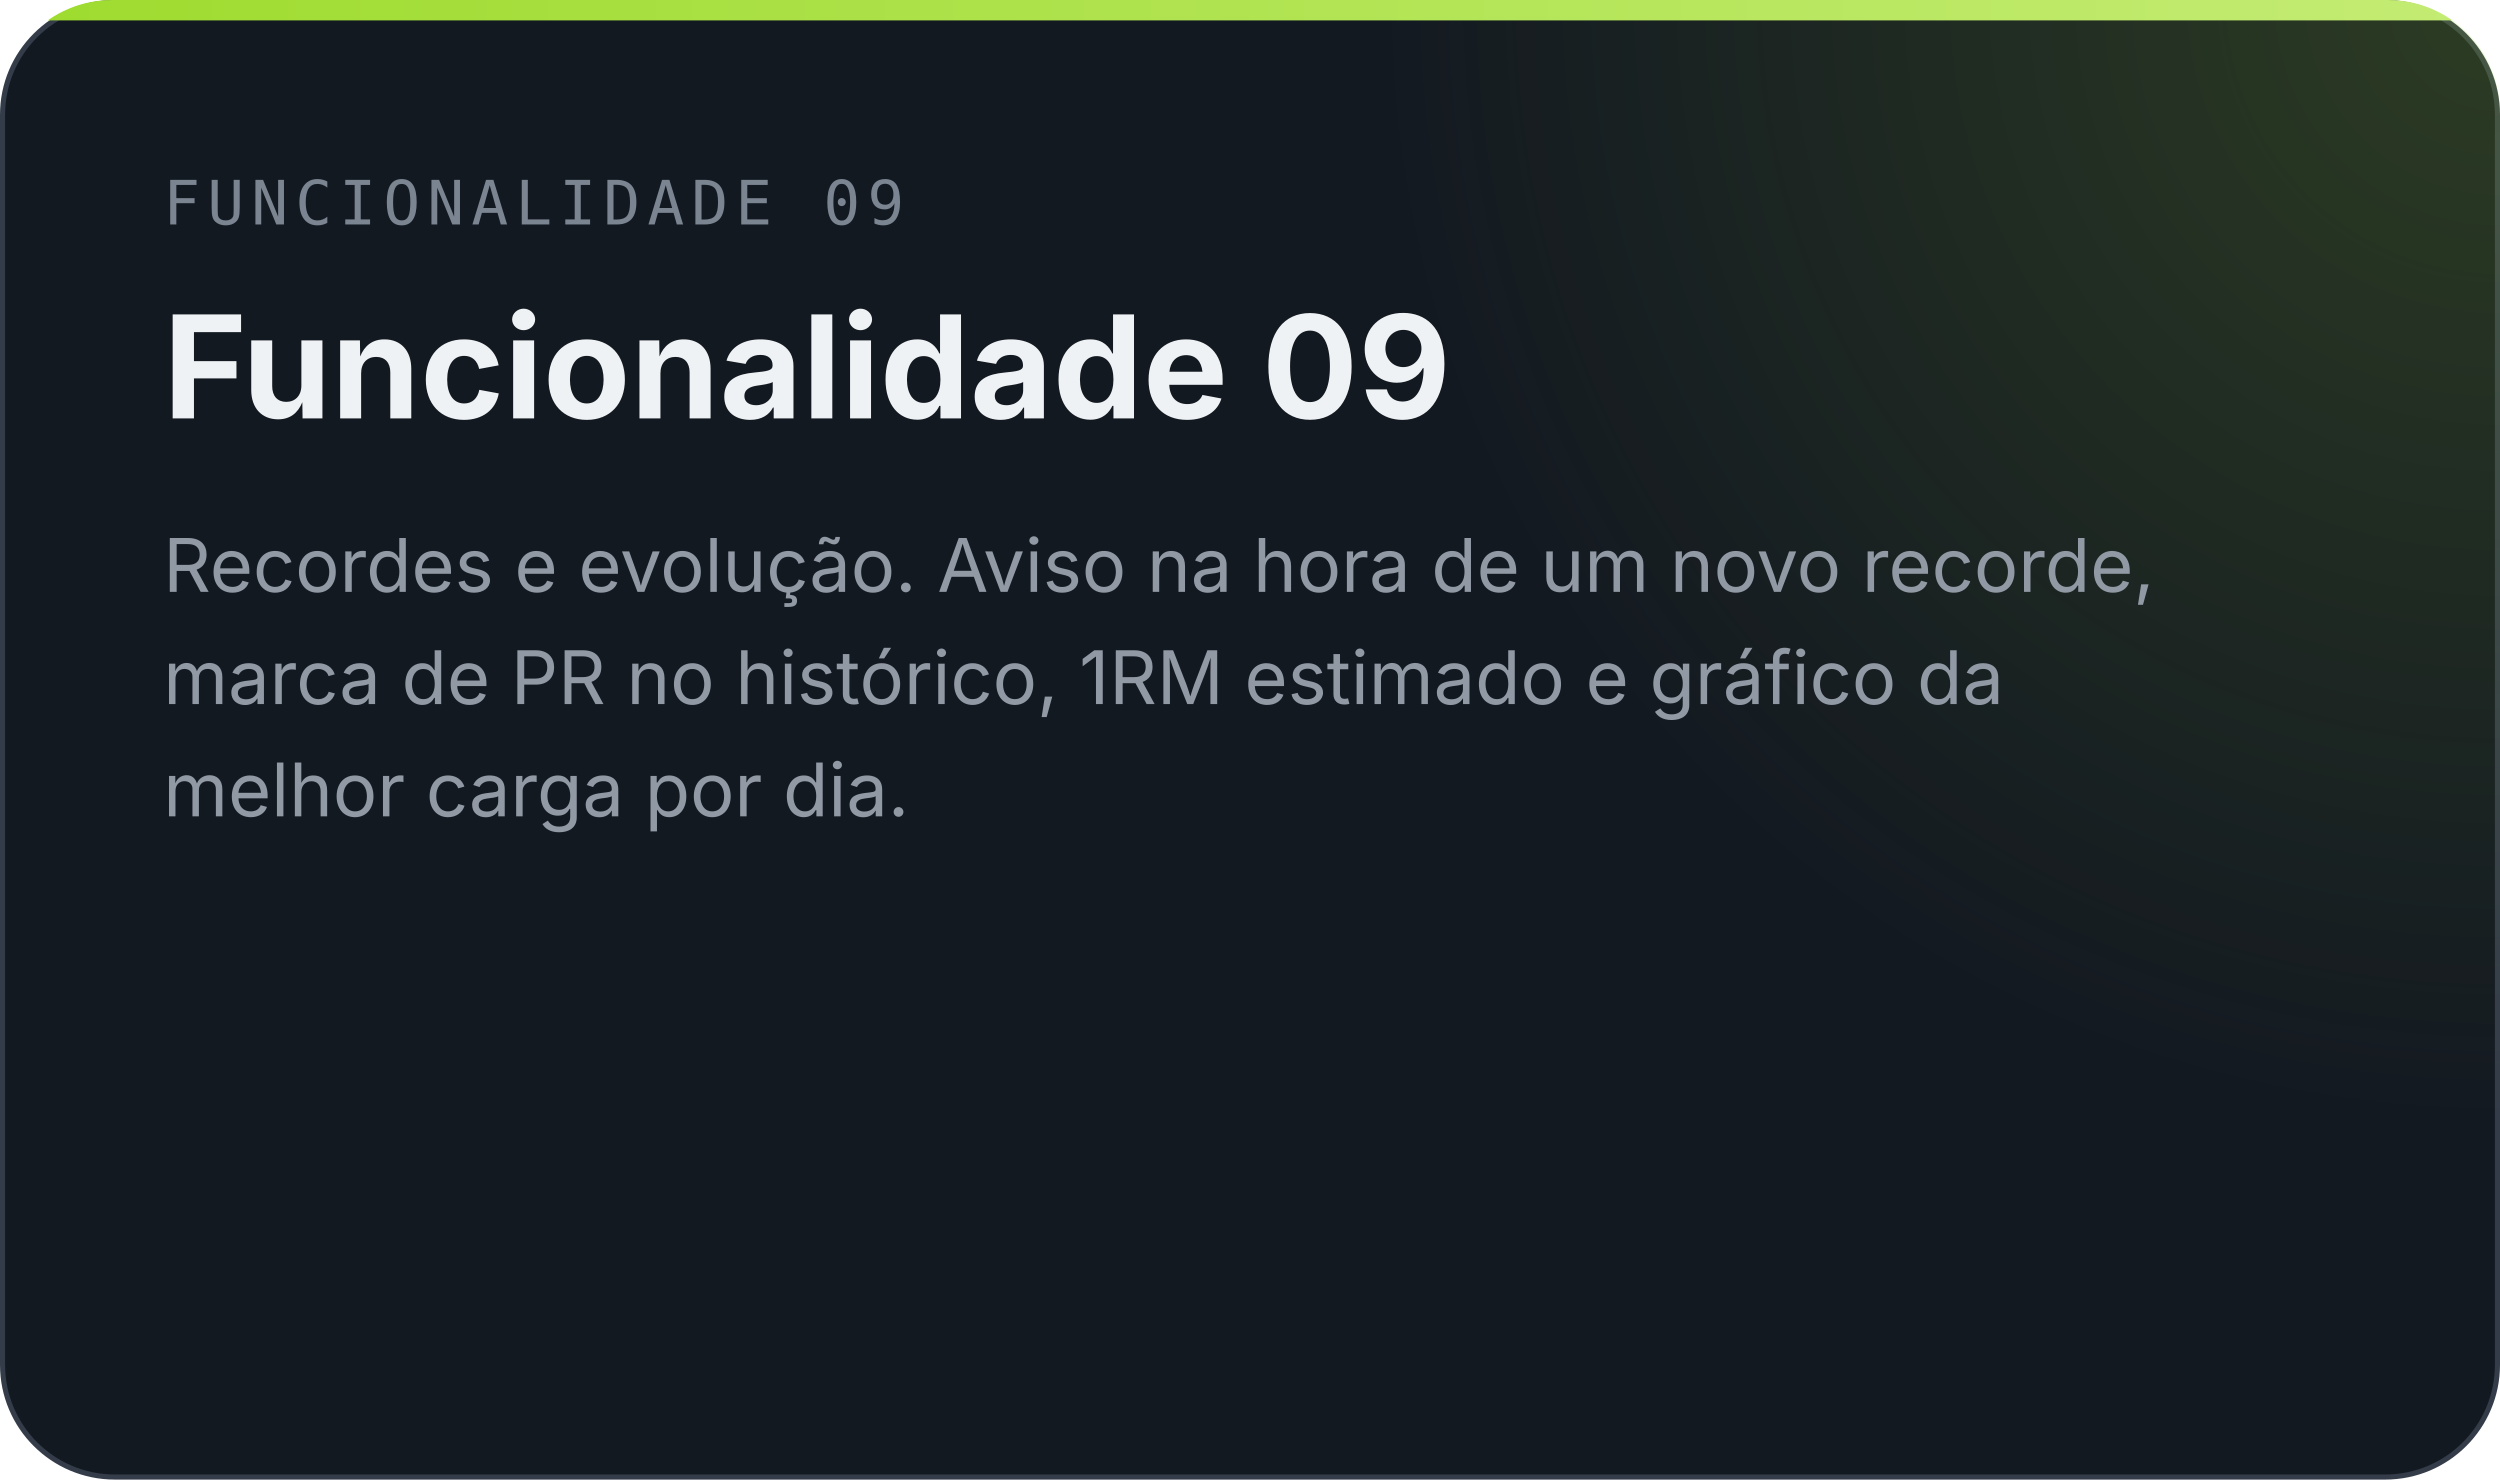
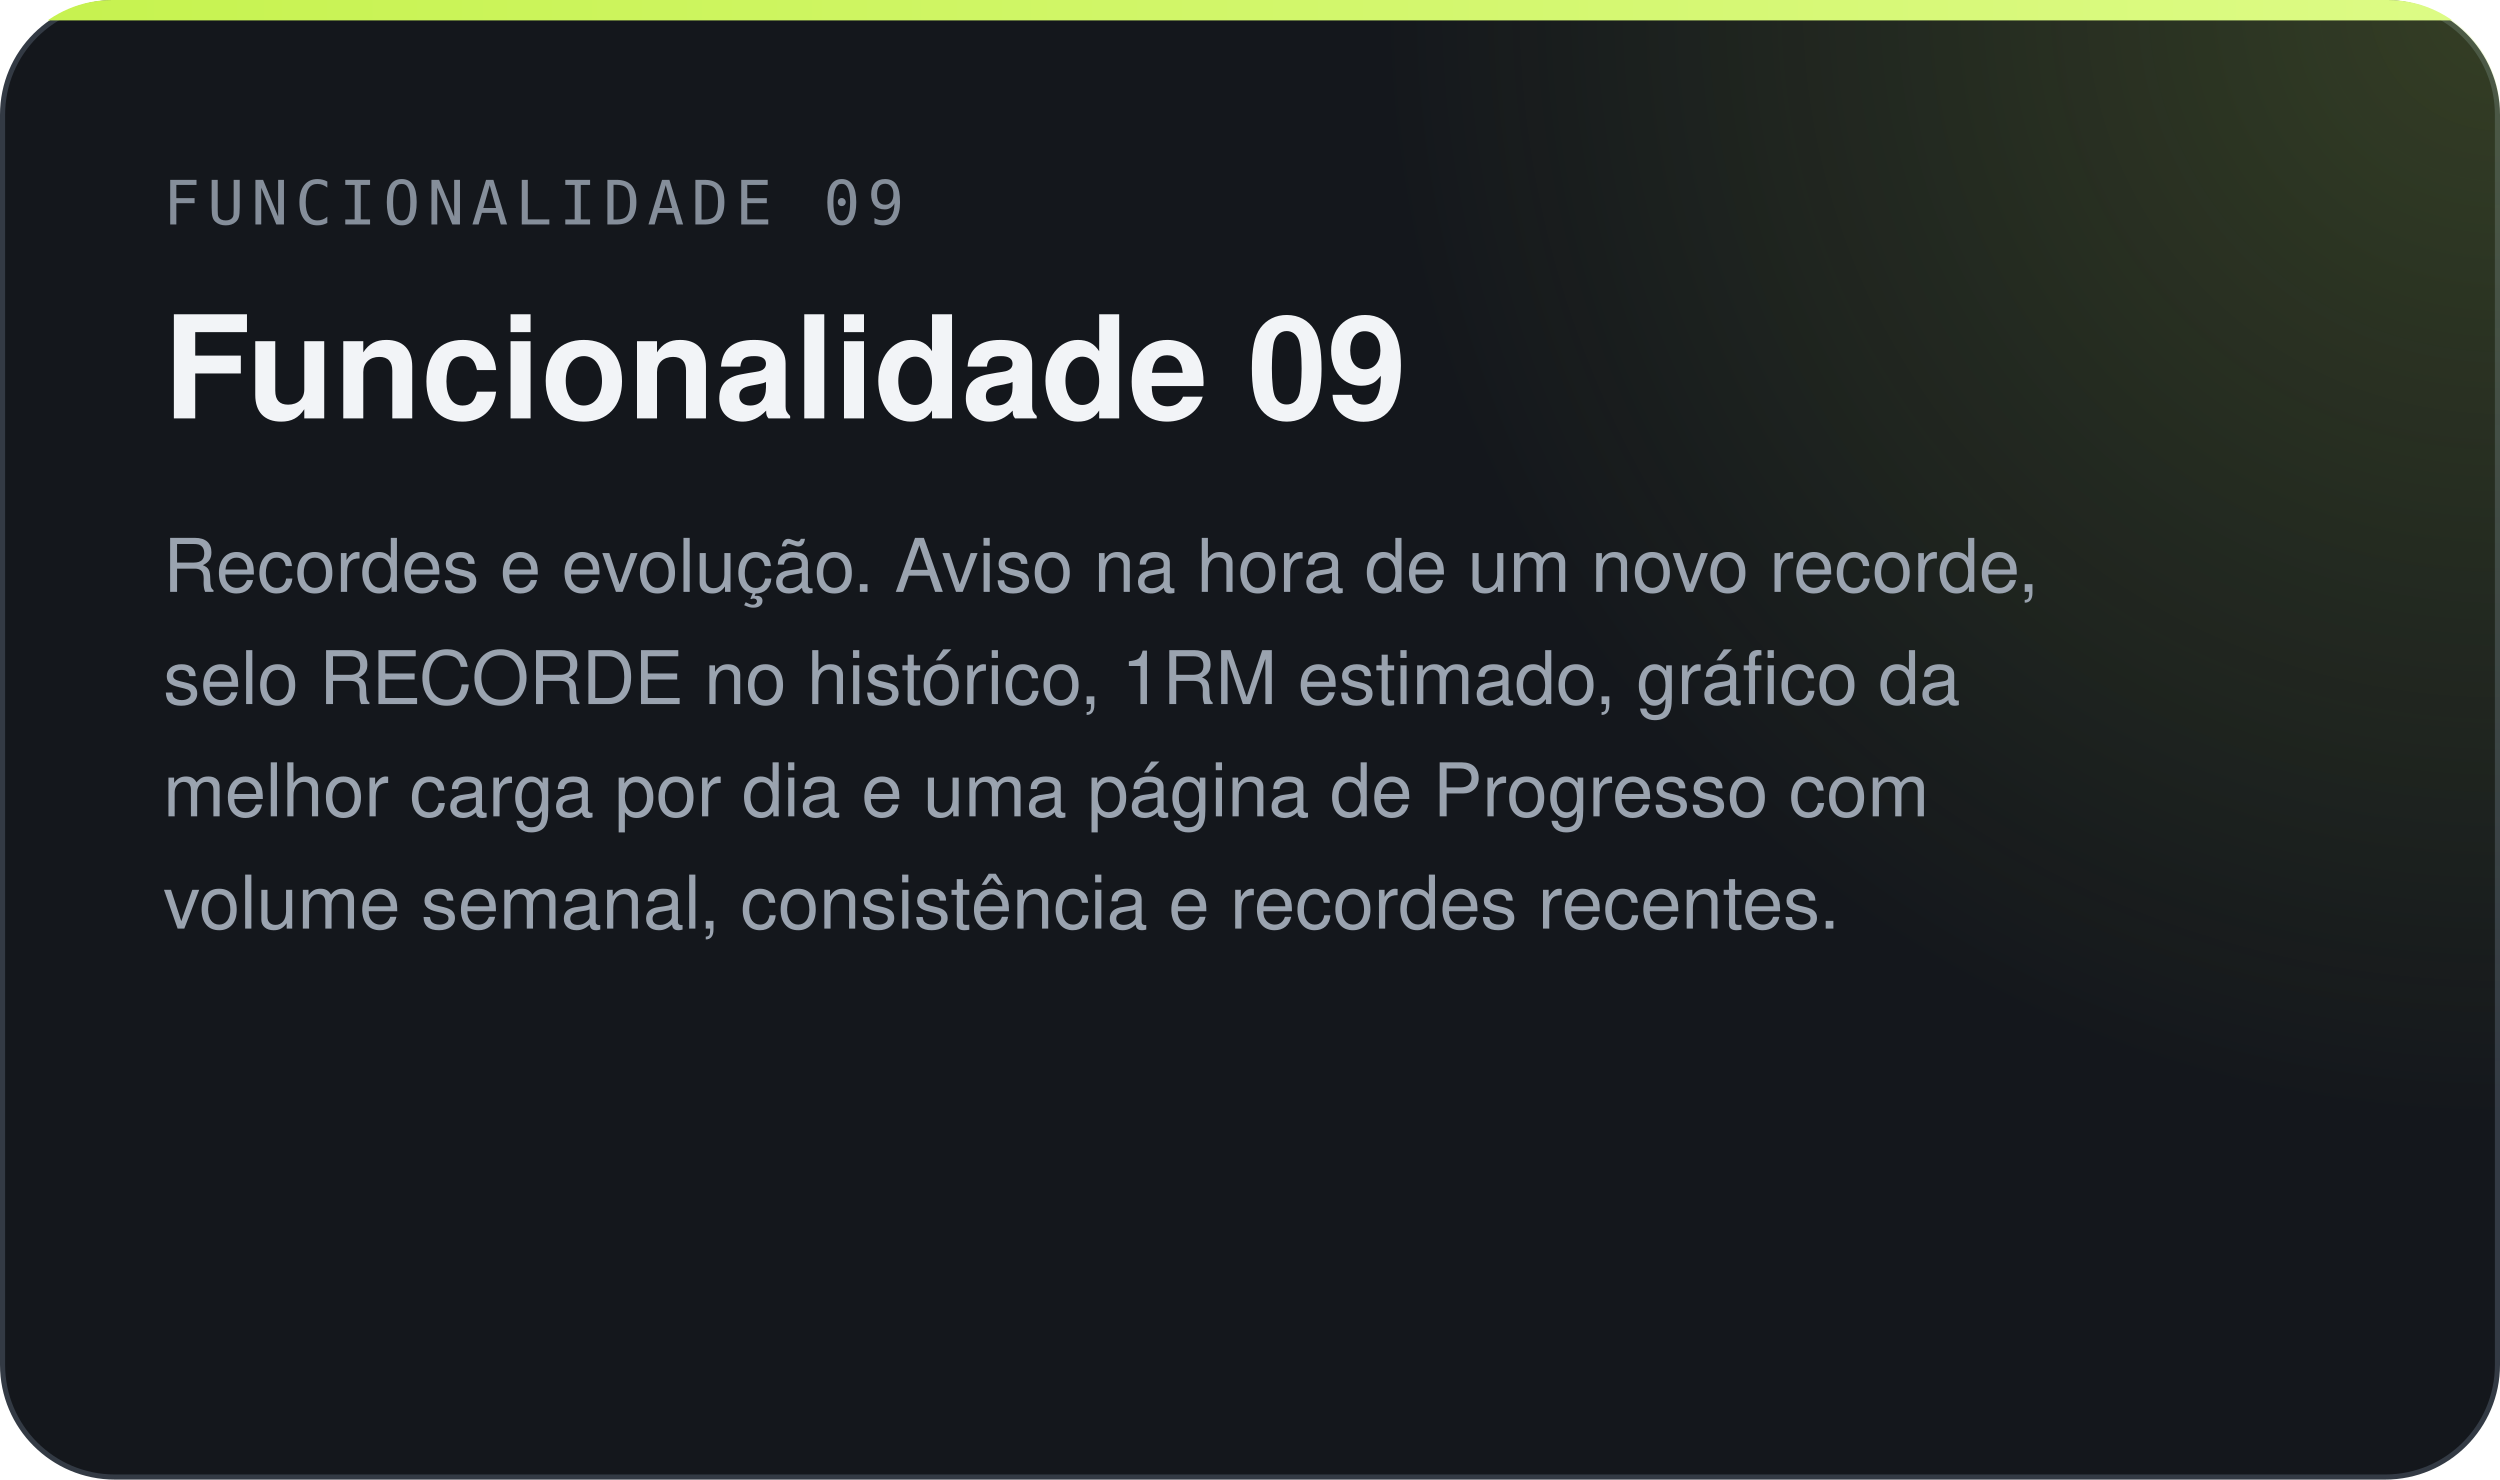
- <svg xmlns="http://www.w3.org/2000/svg" width="490" height="290" viewBox="0 0 490 290" role="img" aria-label="Funcionalidade 09. Recordes e evolução. Aviso na hora de um novo recorde, marca de PR no histórico, 1RM estimado e gráfico da melhor carga por dia.">
+ <svg xmlns="http://www.w3.org/2000/svg" width="490" height="290" viewBox="0 0 490 290" role="img" aria-label="Funcionalidade 09. Recordes e evolução. Aviso na hora de um novo recorde, selo RECORDE no histórico, 1RM estimado, gráfico da melhor carga por dia e uma página de Progresso com volume semanal, consistência e recordes recentes.">
  <defs>
    <linearGradient id="g" x1="0" y1="0" x2="1" y2="0">
-       <stop offset="0" stop-color="#9edb2e" />
-       <stop offset="1" stop-color="#c4ec74" />
+       <stop offset="0" stop-color="#c6f24e" />
+       <stop offset="1" stop-color="#ddfb86" />
    </linearGradient>
    <radialGradient id="fc" gradientUnits="userSpaceOnUse" cx="490" cy="0" r="220">
-       <stop offset="0" stop-color="#9edb2e" stop-opacity="0.18" />
-       <stop offset="1" stop-color="#9edb2e" stop-opacity="0" />
+       <stop offset="0" stop-color="#c6f24e" stop-opacity="0.18" />
+       <stop offset="1" stop-color="#c6f24e" stop-opacity="0" />
    </radialGradient>
    <clipPath id="fk">
      <rect width="490" height="290" rx="22" />
    </clipPath>
  </defs>
-   <rect x="0.5" y="0.5" width="489" height="289" rx="22" fill="#131921" stroke="#343c49" />
+   <rect x="0.5" y="0.5" width="489" height="289" rx="22" fill="#14171c" stroke="#333a44" />
  <g clip-path="url(#fk)">
    <rect width="490" height="290" fill="url(#fc)" />
    <rect width="490" height="4" fill="url(#g)" />
  </g>
-   <text x="32" y="44" font-family="'JetBrains Mono',Menlo,Consolas,monospace" font-size="12" letter-spacing="1.4" fill="#7b8491">FUNCIONALIDADE 09</text>
-   <text x="32" y="82" font-family="'Inter','Segoe UI',-apple-system,Helvetica,Arial,sans-serif" font-size="28" font-weight="700" fill="#eff2f5">Funcionalidade 09</text>
-   <text x="32" y="116" font-family="'Inter','Segoe UI',-apple-system,Helvetica,Arial,sans-serif" font-size="14.5" fill="#9199a5">Recordes e evolução. Aviso na hora de um novo recorde,</text>
-   <text x="32" y="138" font-family="'Inter','Segoe UI',-apple-system,Helvetica,Arial,sans-serif" font-size="14.5" fill="#9199a5">marca de PR no histórico, 1RM estimado e gráfico da</text>
-   <text x="32" y="160" font-family="'Inter','Segoe UI',-apple-system,Helvetica,Arial,sans-serif" font-size="14.5" fill="#9199a5">melhor carga por dia.</text>
+   <text x="32" y="44" font-family="'JetBrains Mono',Menlo,Consolas,monospace" font-size="12" letter-spacing="1.4" fill="#858e9a">FUNCIONALIDADE 09</text>
+   <text x="32" y="82" font-family="'Archivo','Segoe UI',-apple-system,Helvetica,Arial,sans-serif" font-size="28" font-weight="700" fill="#f2f4f7">Funcionalidade 09</text>
+   <text x="32" y="116" font-family="'Archivo','Segoe UI',-apple-system,Helvetica,Arial,sans-serif" font-size="14.5" fill="#9aa3af">Recordes e evolução. Aviso na hora de um novo recorde,</text>
+   <text x="32" y="138" font-family="'Archivo','Segoe UI',-apple-system,Helvetica,Arial,sans-serif" font-size="14.5" fill="#9aa3af">selo RECORDE no histórico, 1RM estimado, gráfico da</text>
+   <text x="32" y="160" font-family="'Archivo','Segoe UI',-apple-system,Helvetica,Arial,sans-serif" font-size="14.5" fill="#9aa3af">melhor carga por dia e uma página de Progresso com</text>
+   <text x="32" y="182" font-family="'Archivo','Segoe UI',-apple-system,Helvetica,Arial,sans-serif" font-size="14.5" fill="#9aa3af">volume semanal, consistência e recordes recentes.</text>
</svg>
